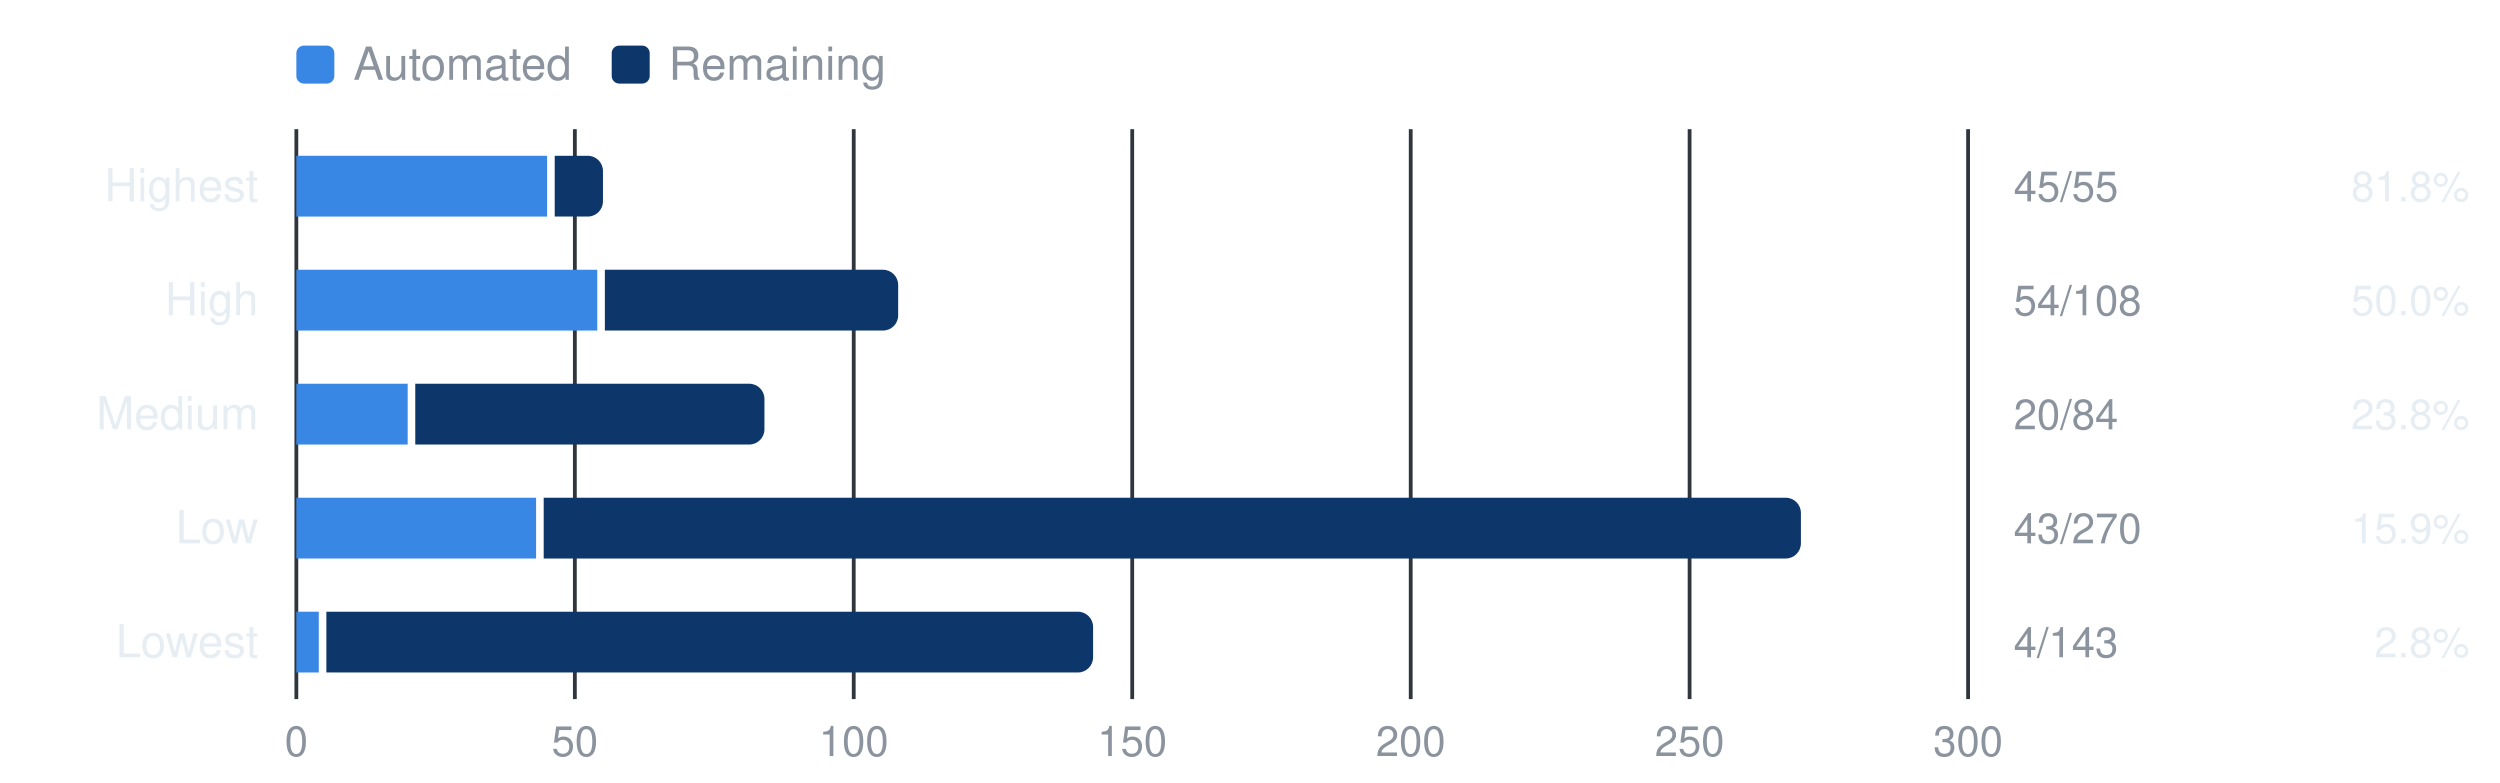
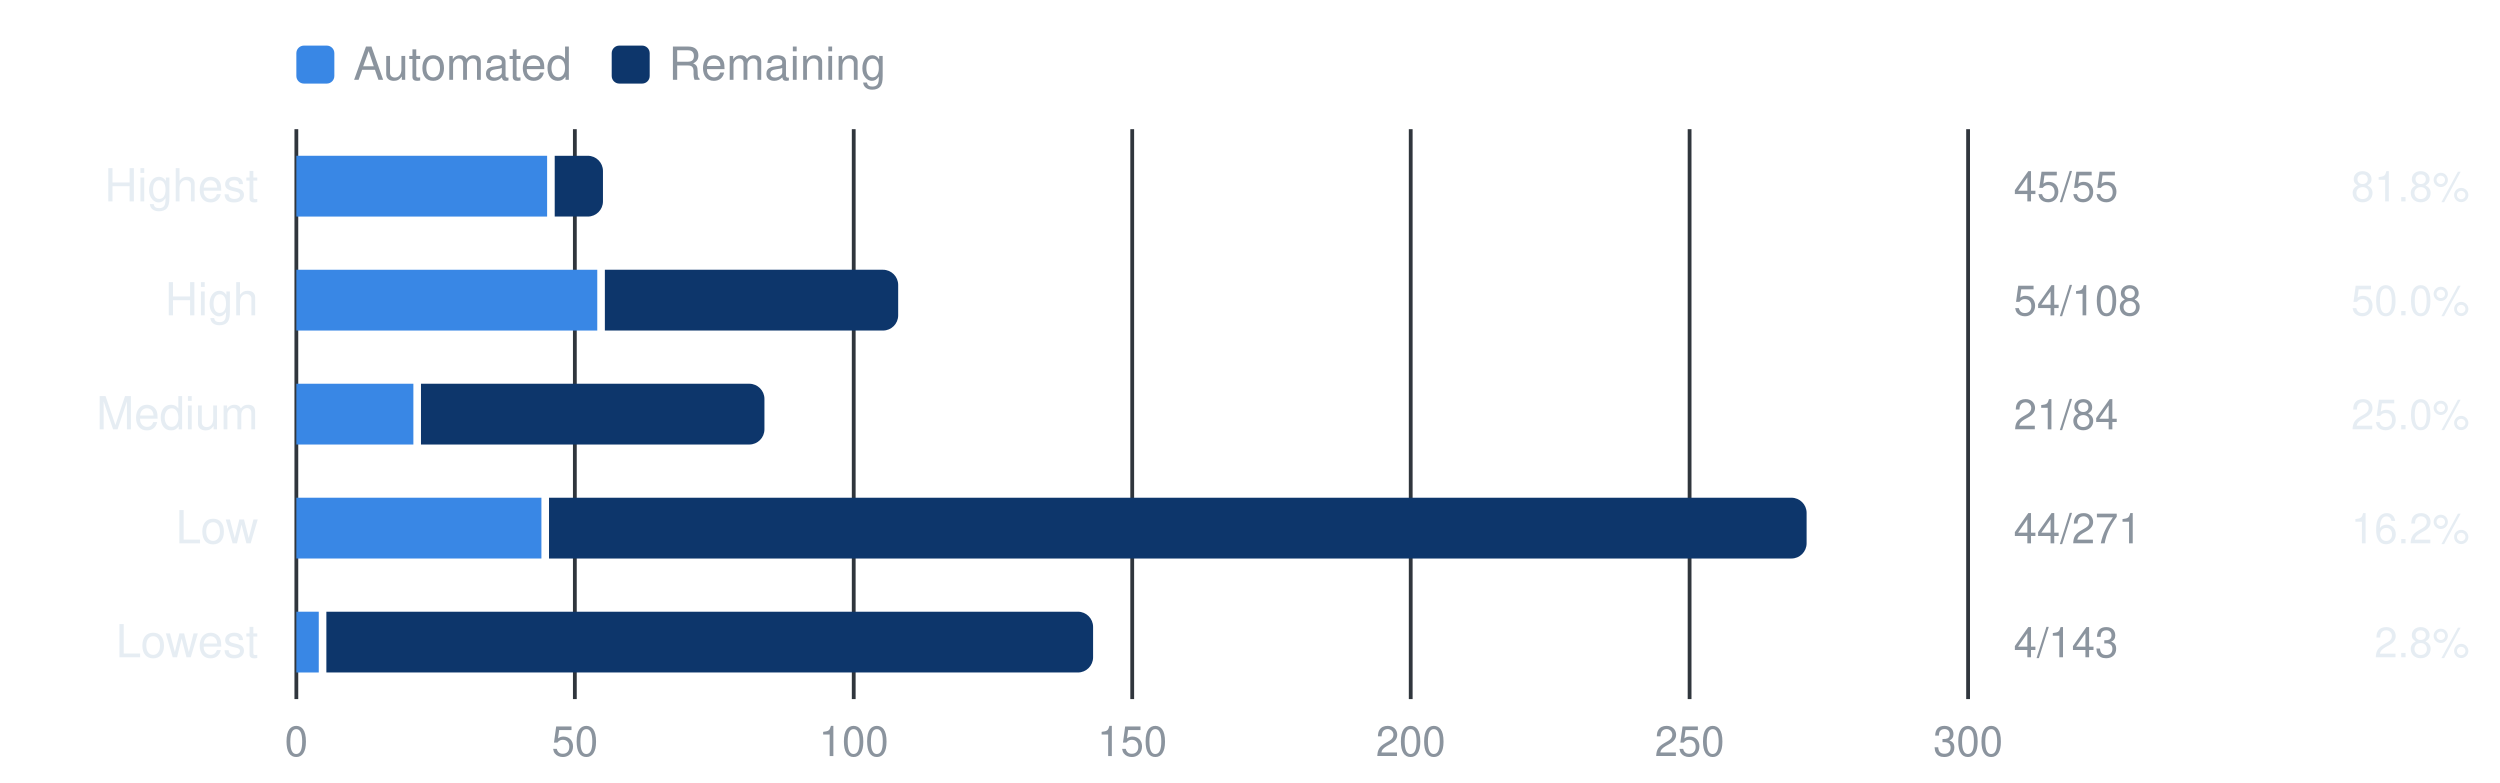
<svg xmlns="http://www.w3.org/2000/svg" width="658" height="206" viewBox="0 0 658 206" role="img" aria-label="Automated versus remaining conda CLI test cases, by priority">
  <g font-family="-apple-system,BlinkMacSystemFont,Segoe UI,Helvetica,Arial,sans-serif" font-size="12">
    <rect x="78" y="12" width="10" height="10" rx="2" fill="#3987e5" />
    <text x="93" y="21" fill="#8b949e">Automated</text>
    <rect x="161" y="12" width="10" height="10" rx="2" fill="#0d366b" />
    <text x="176" y="21" fill="#8b949e">Remaining</text>
    <line x1="78.0" y1="34" x2="78.0" y2="184" stroke="#30363d" stroke-width="1" />
    <text x="78.0" y="199" fill="#8b949e" font-size="11" text-anchor="middle">0</text>
    <line x1="151.3" y1="34" x2="151.3" y2="184" stroke="#30363d" stroke-width="1" />
    <text x="151.3" y="199" fill="#8b949e" font-size="11" text-anchor="middle">50</text>
    <line x1="224.7" y1="34" x2="224.7" y2="184" stroke="#30363d" stroke-width="1" />
    <text x="224.7" y="199" fill="#8b949e" font-size="11" text-anchor="middle">100</text>
    <line x1="298.0" y1="34" x2="298.0" y2="184" stroke="#30363d" stroke-width="1" />
    <text x="298.0" y="199" fill="#8b949e" font-size="11" text-anchor="middle">150</text>
    <line x1="371.3" y1="34" x2="371.3" y2="184" stroke="#30363d" stroke-width="1" />
    <text x="371.3" y="199" fill="#8b949e" font-size="11" text-anchor="middle">200</text>
    <line x1="444.7" y1="34" x2="444.7" y2="184" stroke="#30363d" stroke-width="1" />
    <text x="444.7" y="199" fill="#8b949e" font-size="11" text-anchor="middle">250</text>
    <line x1="518.0" y1="34" x2="518.0" y2="184" stroke="#30363d" stroke-width="1" />
    <text x="518.0" y="199" fill="#8b949e" font-size="11" text-anchor="middle">300</text>
    <text x="68" y="53.0" fill="#e6edf3" text-anchor="end">Highest</text>
    <path d="M78.0,41.0h66.0v16.0h-66.0z" fill="#3987e5" />
    <path d="M146.0,41.0H154.7A4,4 0 0 1 158.7,45.0V53.0A4,4 0 0 1 154.7,57.0H146.0z" fill="#0d366b" />
    <text x="530" y="53.0" fill="#8b949e" font-size="11">45/55</text>
    <text x="650" y="53.0" fill="#e6edf3" font-size="11" text-anchor="end">81.8%</text>
    <text x="68" y="83.0" fill="#e6edf3" text-anchor="end">High</text>
    <path d="M78.0,71.0h79.2v16.0h-79.2z" fill="#3987e5" />
    <path d="M159.2,71.0H232.4A4,4 0 0 1 236.4,75.0V83.0A4,4 0 0 1 232.4,87.0H159.2z" fill="#0d366b" />
    <text x="530" y="83.0" fill="#8b949e" font-size="11">54/108</text>
    <text x="650" y="83.0" fill="#e6edf3" font-size="11" text-anchor="end">50.0%</text>
    <text x="68" y="113.0" fill="#e6edf3" text-anchor="end">Medium</text>
-     <path d="M78.0,101.0h29.3v16.0h-29.3z" fill="#3987e5" />
-     <path d="M109.3,101.0H197.2A4,4 0 0 1 201.2,105.0V113.0A4,4 0 0 1 197.2,117.0H109.3z" fill="#0d366b" />
-     <text x="530" y="113.0" fill="#8b949e" font-size="11">20/84</text>
-     <text x="650" y="113.0" fill="#e6edf3" font-size="11" text-anchor="end">23.8%</text>
+     <path d="M78.0,101.0h30.8v16.0h-30.8z" fill="#3987e5" />
+     <path d="M110.8,101.0H197.2A4,4 0 0 1 201.2,105.0V113.0A4,4 0 0 1 197.2,117.0H110.8z" fill="#0d366b" />
+     <text x="530" y="113.0" fill="#8b949e" font-size="11">21/84</text>
+     <text x="650" y="113.0" fill="#e6edf3" font-size="11" text-anchor="end">25.0%</text>
    <text x="68" y="143.0" fill="#e6edf3" text-anchor="end">Low</text>
-     <path d="M78.0,131.0h63.1v16.0h-63.1z" fill="#3987e5" />
-     <path d="M143.1,131.0H470.0A4,4 0 0 1 474.0,135.0V143.0A4,4 0 0 1 470.0,147.0H143.1z" fill="#0d366b" />
-     <text x="530" y="143.0" fill="#8b949e" font-size="11">43/270</text>
-     <text x="650" y="143.0" fill="#e6edf3" font-size="11" text-anchor="end">15.9%</text>
+     <path d="M78.0,131.0h64.5v16.0h-64.5z" fill="#3987e5" />
+     <path d="M144.5,131.0H471.5A4,4 0 0 1 475.5,135.0V143.0A4,4 0 0 1 471.5,147.0H144.5z" fill="#0d366b" />
+     <text x="530" y="143.0" fill="#8b949e" font-size="11">44/271</text>
+     <text x="650" y="143.0" fill="#e6edf3" font-size="11" text-anchor="end">16.2%</text>
    <text x="68" y="173.0" fill="#e6edf3" text-anchor="end">Lowest</text>
    <path d="M78.0,161.0h5.9v16.0h-5.9z" fill="#3987e5" />
    <path d="M85.9,161.0H283.7A4,4 0 0 1 287.7,165.0V173.0A4,4 0 0 1 283.7,177.0H85.9z" fill="#0d366b" />
    <text x="530" y="173.0" fill="#8b949e" font-size="11">4/143</text>
    <text x="650" y="173.0" fill="#e6edf3" font-size="11" text-anchor="end">2.8%</text>
  </g>
</svg>
